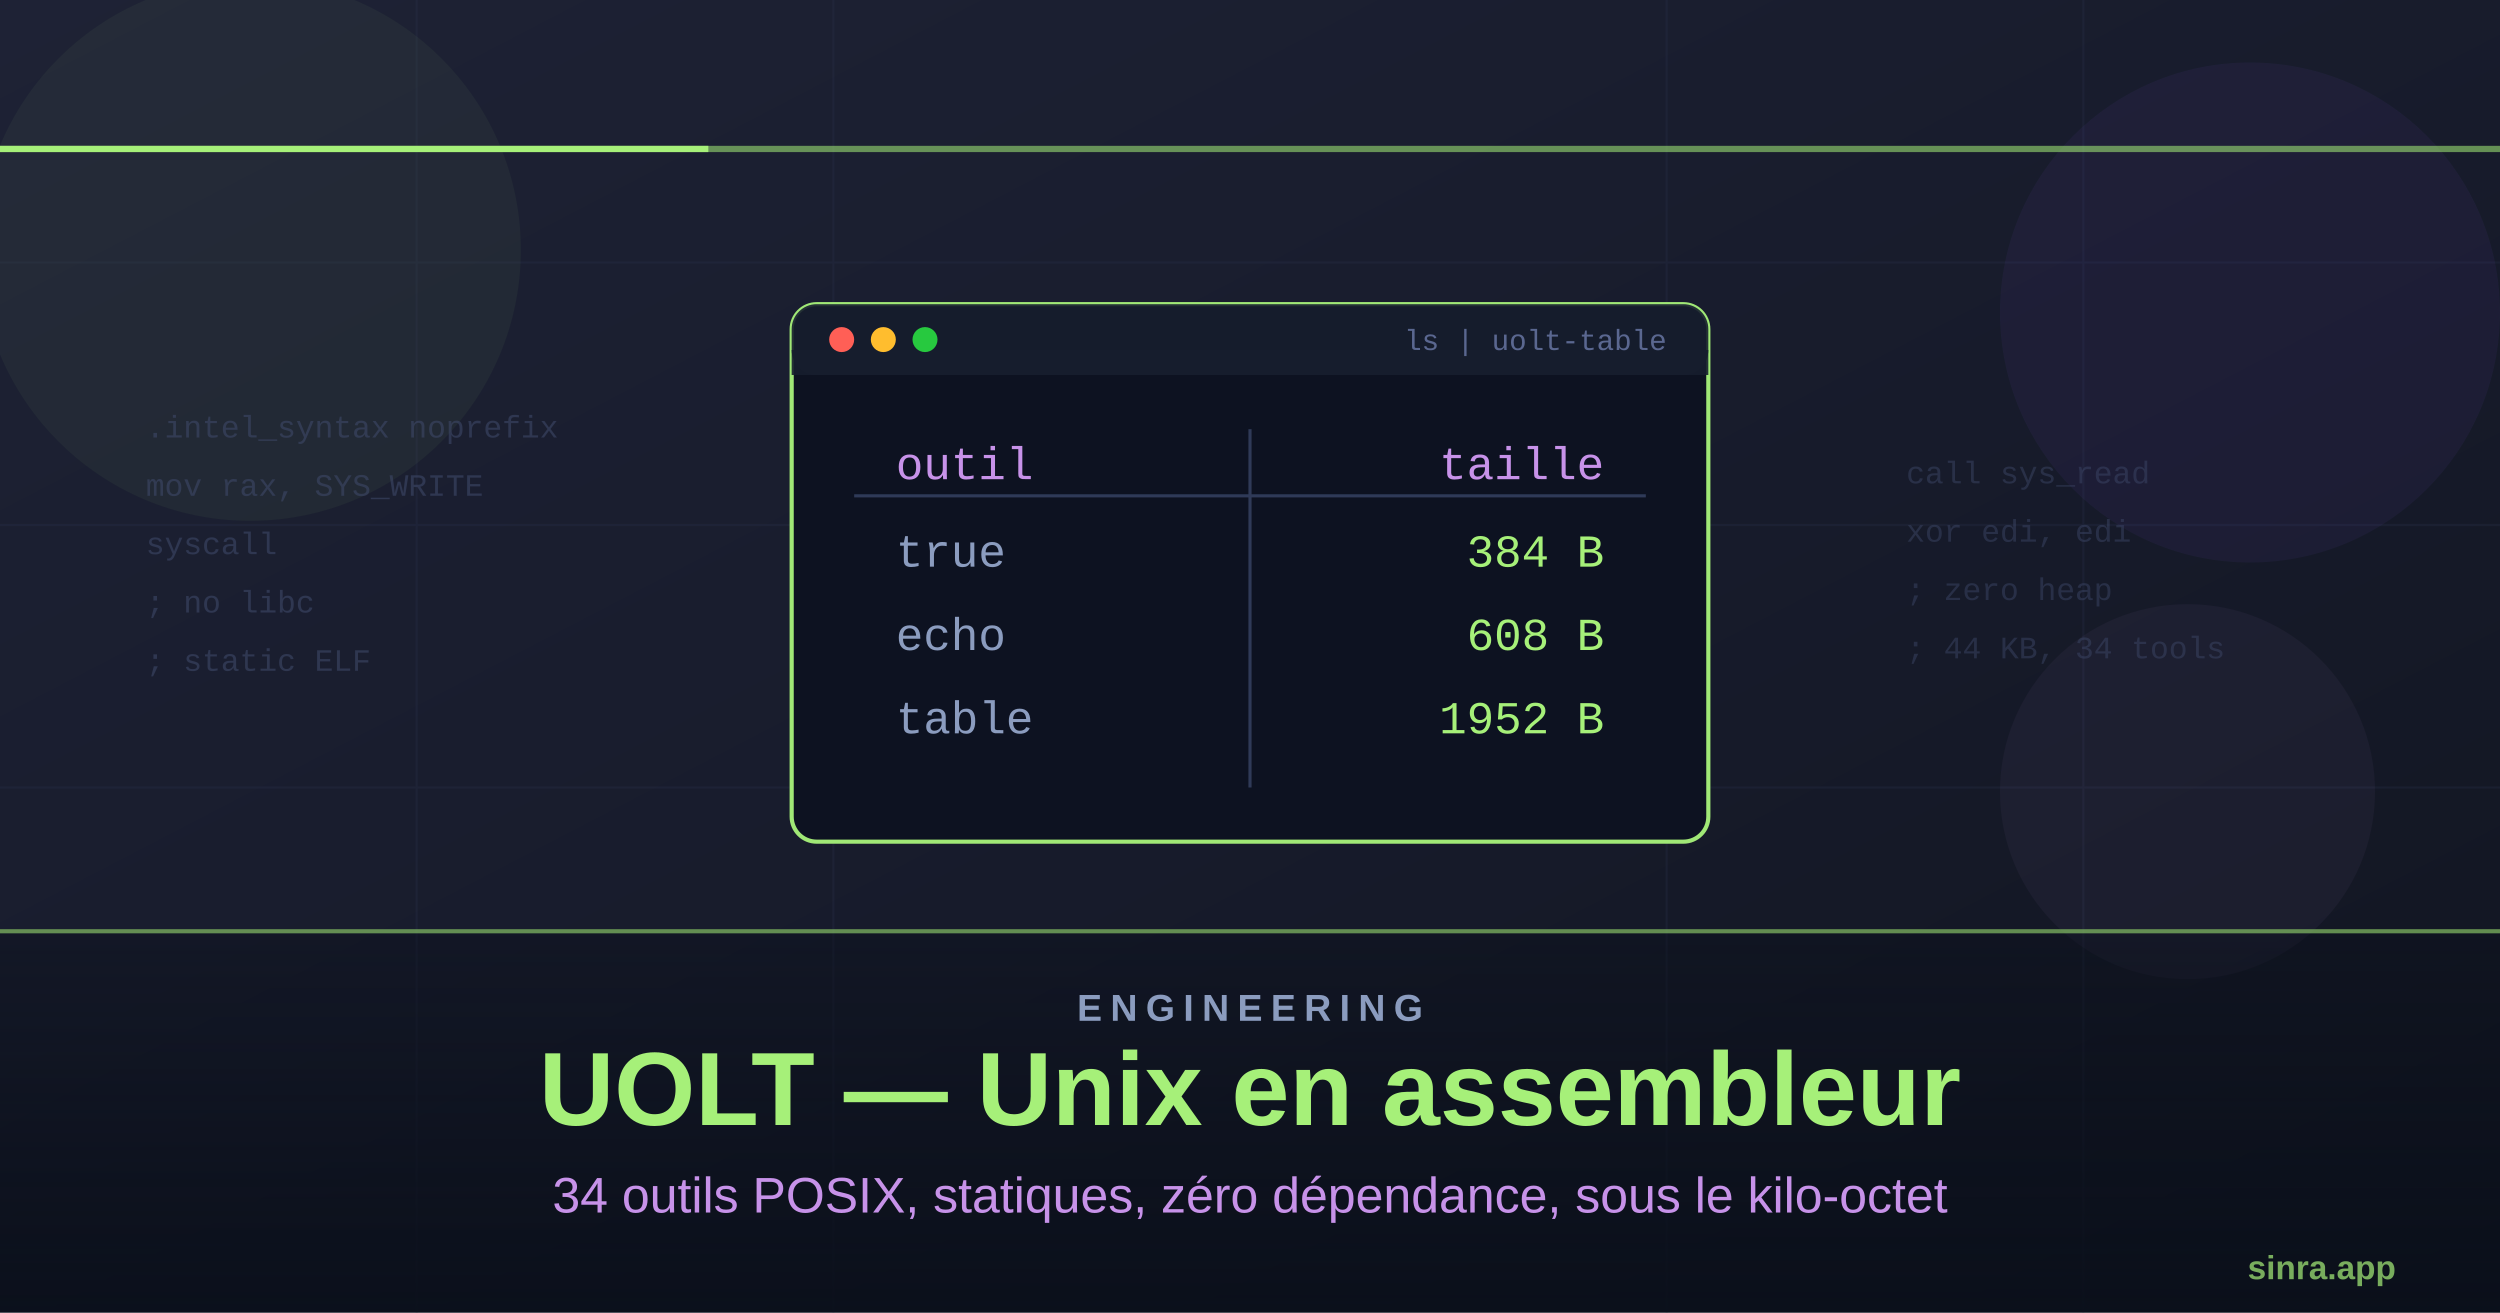
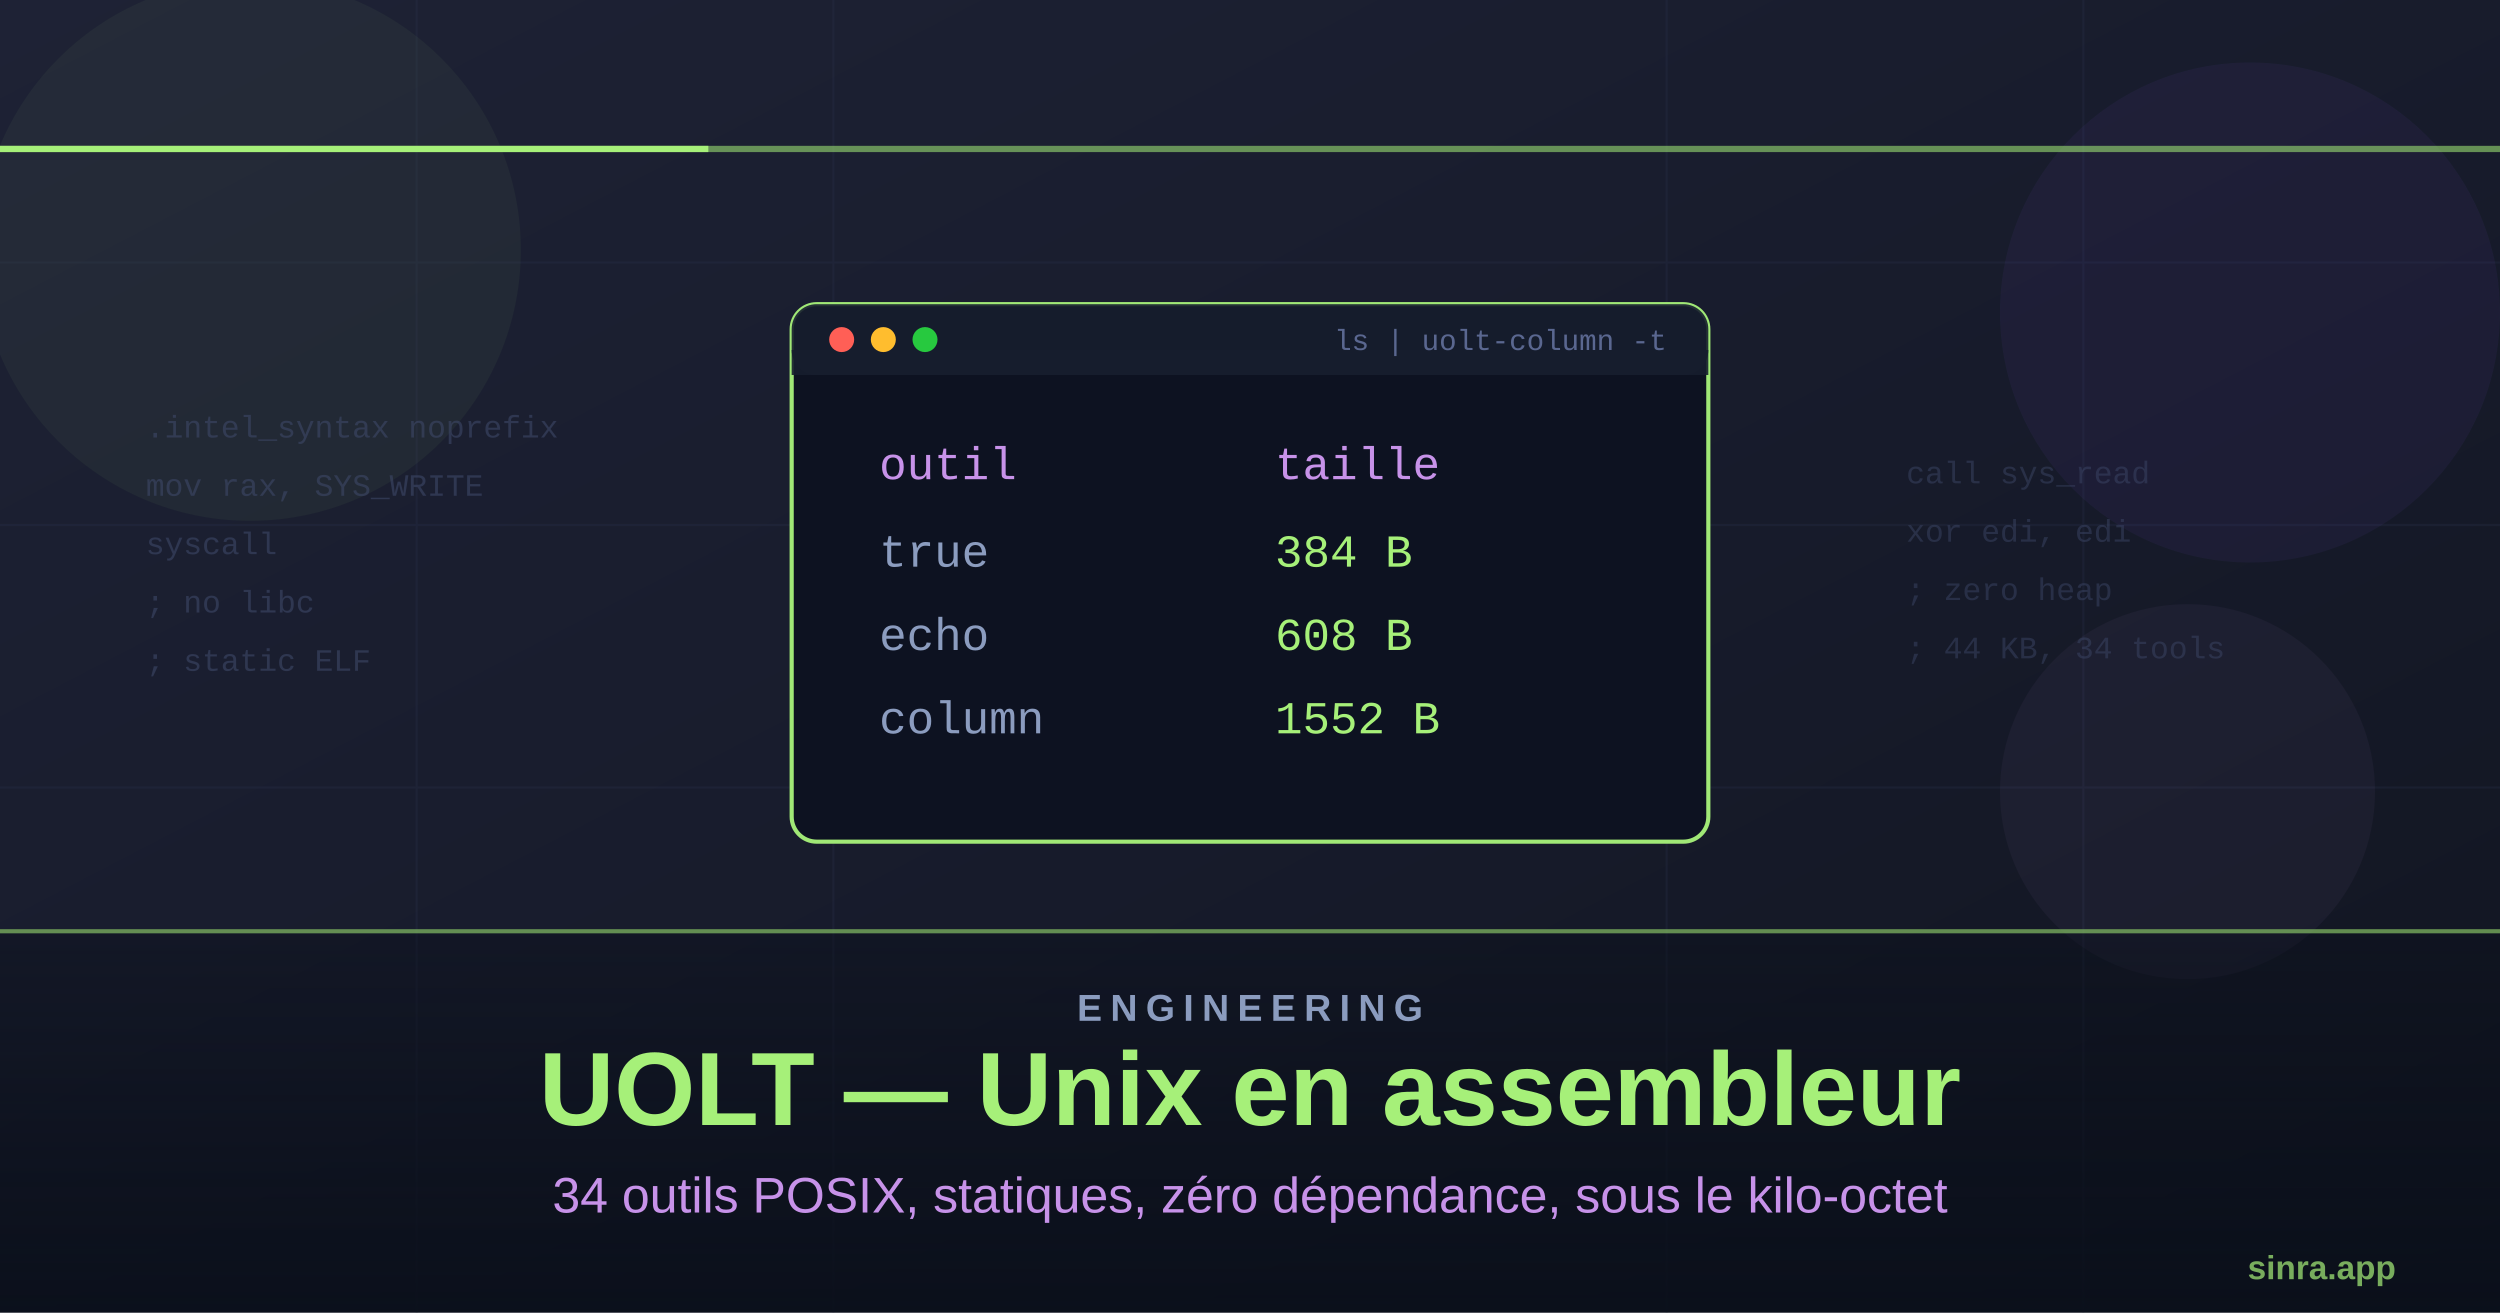
<svg xmlns="http://www.w3.org/2000/svg" viewBox="0 0 1200 630">
  <defs>
    <linearGradient id="bg" x1="0%" y1="0%" x2="100%" y2="100%">
      <stop offset="0%" style="stop-color:#1e2235;stop-opacity:1" />
      <stop offset="55%" style="stop-color:#171b2b;stop-opacity:1" />
      <stop offset="100%" style="stop-color:#111520;stop-opacity:1" />
    </linearGradient>
    <linearGradient id="band" x1="0%" y1="0%" x2="0%" y2="100%">
      <stop offset="0%" style="stop-color:#0a0f1a;stop-opacity:0.4" />
      <stop offset="100%" style="stop-color:#0a0f1a;stop-opacity:0.92" />
    </linearGradient>
  </defs>
  <rect width="1200" height="630" fill="url(#bg)" />
  <g stroke="#2a3350" stroke-width="1" opacity="0.25">
    <line x1="0" y1="126" x2="1200" y2="126" />
    <line x1="0" y1="252" x2="1200" y2="252" />
    <line x1="0" y1="378" x2="1200" y2="378" />
    <line x1="200" y1="0" x2="200" y2="630" />
    <line x1="400" y1="0" x2="400" y2="630" />
    <line x1="800" y1="0" x2="800" y2="630" />
    <line x1="1000" y1="0" x2="1000" y2="630" />
  </g>
  <circle cx="120" cy="120" r="130" fill="#a6f079" opacity="0.05" />
  <circle cx="1080" cy="150" r="120" fill="#8b5cf6" opacity="0.06" />
  <circle cx="1050" cy="380" r="90" fill="#c792e9" opacity="0.05" />
  <g font-family="'Courier New', monospace" font-size="15" fill="#3f4a6b" opacity="0.55">
    <text x="70" y="210">.intel_syntax noprefix</text>
    <text x="70" y="238">mov  rax, SYS_WRITE</text>
    <text x="70" y="266">syscall</text>
    <text x="70" y="294">; no libc</text>
    <text x="70" y="322">; static ELF</text>
  </g>
  <g font-family="'Courier New', monospace" font-size="15" fill="#3f4a6b" opacity="0.45">
    <text x="915" y="232">call sys_read</text>
    <text x="915" y="260">xor  edi, edi</text>
    <text x="915" y="288">; zero heap</text>
    <text x="915" y="316">; 44 KB, 34 tools</text>
  </g>
  <rect x="0" y="70" width="1200" height="3" fill="#a6f079" opacity="0.55" />
  <rect x="0" y="70" width="340" height="3" fill="#a6f079" />
  <g>
    <rect x="380" y="146" width="440" height="258" rx="12" fill="#0d1220" stroke="#a6f079" stroke-width="2" opacity="0.96" />
    <rect x="380" y="146" width="440" height="34" rx="12" fill="#161d2e" opacity="0.9" />
    <rect x="380" y="168" width="440" height="12" fill="#161d2e" opacity="0.9" />
    <circle cx="404" cy="163" r="6" fill="#ff5f56" />
    <circle cx="424" cy="163" r="6" fill="#ffbd2e" />
    <circle cx="444" cy="163" r="6" fill="#27c93f" />
-     <text x="800" y="168" font-family="'Courier New', monospace" font-size="14" text-anchor="end" fill="#5a6790">ls | uolt-table</text>
-     <g stroke="#2f3a58" stroke-width="1.5">
-       <line x1="410" y1="238" x2="790" y2="238" />
-       <line x1="600" y1="206" x2="600" y2="378" />
-     </g>
+     <text x="800" y="168" font-family="'Courier New', monospace" font-size="14" text-anchor="end" fill="#5a6790">ls | uolt-column -t</text>
    <g font-family="'Courier New', monospace" font-size="22">
-       <text x="430" y="230" fill="#c792e9">outil</text>
-       <text x="770" y="230" text-anchor="end" fill="#c792e9">taille</text>
-       <text x="430" y="272" fill="#8b9cbf">true</text>
-       <text x="770" y="272" text-anchor="end" fill="#a6f079">384 B</text>
-       <text x="430" y="312" fill="#8b9cbf">echo</text>
-       <text x="770" y="312" text-anchor="end" fill="#a6f079">608 B</text>
-       <text x="430" y="352" fill="#8b9cbf">table</text>
-       <text x="770" y="352" text-anchor="end" fill="#a6f079">1952 B</text>
+       <text x="422" y="230" fill="#c792e9">outil</text>
+       <text x="612" y="230" fill="#c792e9">taille</text>
+       <text x="422" y="272" fill="#8b9cbf">true</text>
+       <text x="612" y="272" fill="#a6f079">384 B</text>
+       <text x="422" y="312" fill="#8b9cbf">echo</text>
+       <text x="612" y="312" fill="#a6f079">608 B</text>
+       <text x="422" y="352" fill="#8b9cbf">column</text>
+       <text x="612" y="352" fill="#a6f079">1552 B</text>
    </g>
  </g>
  <rect x="0" y="446" width="1200" height="184" fill="url(#band)" />
  <rect x="0" y="446" width="1200" height="2" fill="#a6f079" opacity="0.55" />
  <text x="600" y="490" font-family="Arial, sans-serif" font-size="18" font-weight="bold" letter-spacing="4" text-anchor="middle" fill="#8b9cbf">ENGINEERING</text>
  <text x="600" y="540" font-family="Arial, sans-serif" font-size="50" font-weight="bold" text-anchor="middle" fill="#a6f079">UOLT — Unix en assembleur</text>
  <text x="600" y="582" font-family="Arial, sans-serif" font-size="24" font-weight="normal" text-anchor="middle" fill="#c792e9">34 outils POSIX, statiques, zéro dépendance, sous le kilo-octet</text>
  <text x="1150" y="614" font-family="Arial, sans-serif" font-size="16" font-weight="bold" text-anchor="end" fill="#a6f079" opacity="0.7">sinra.app</text>
</svg>
